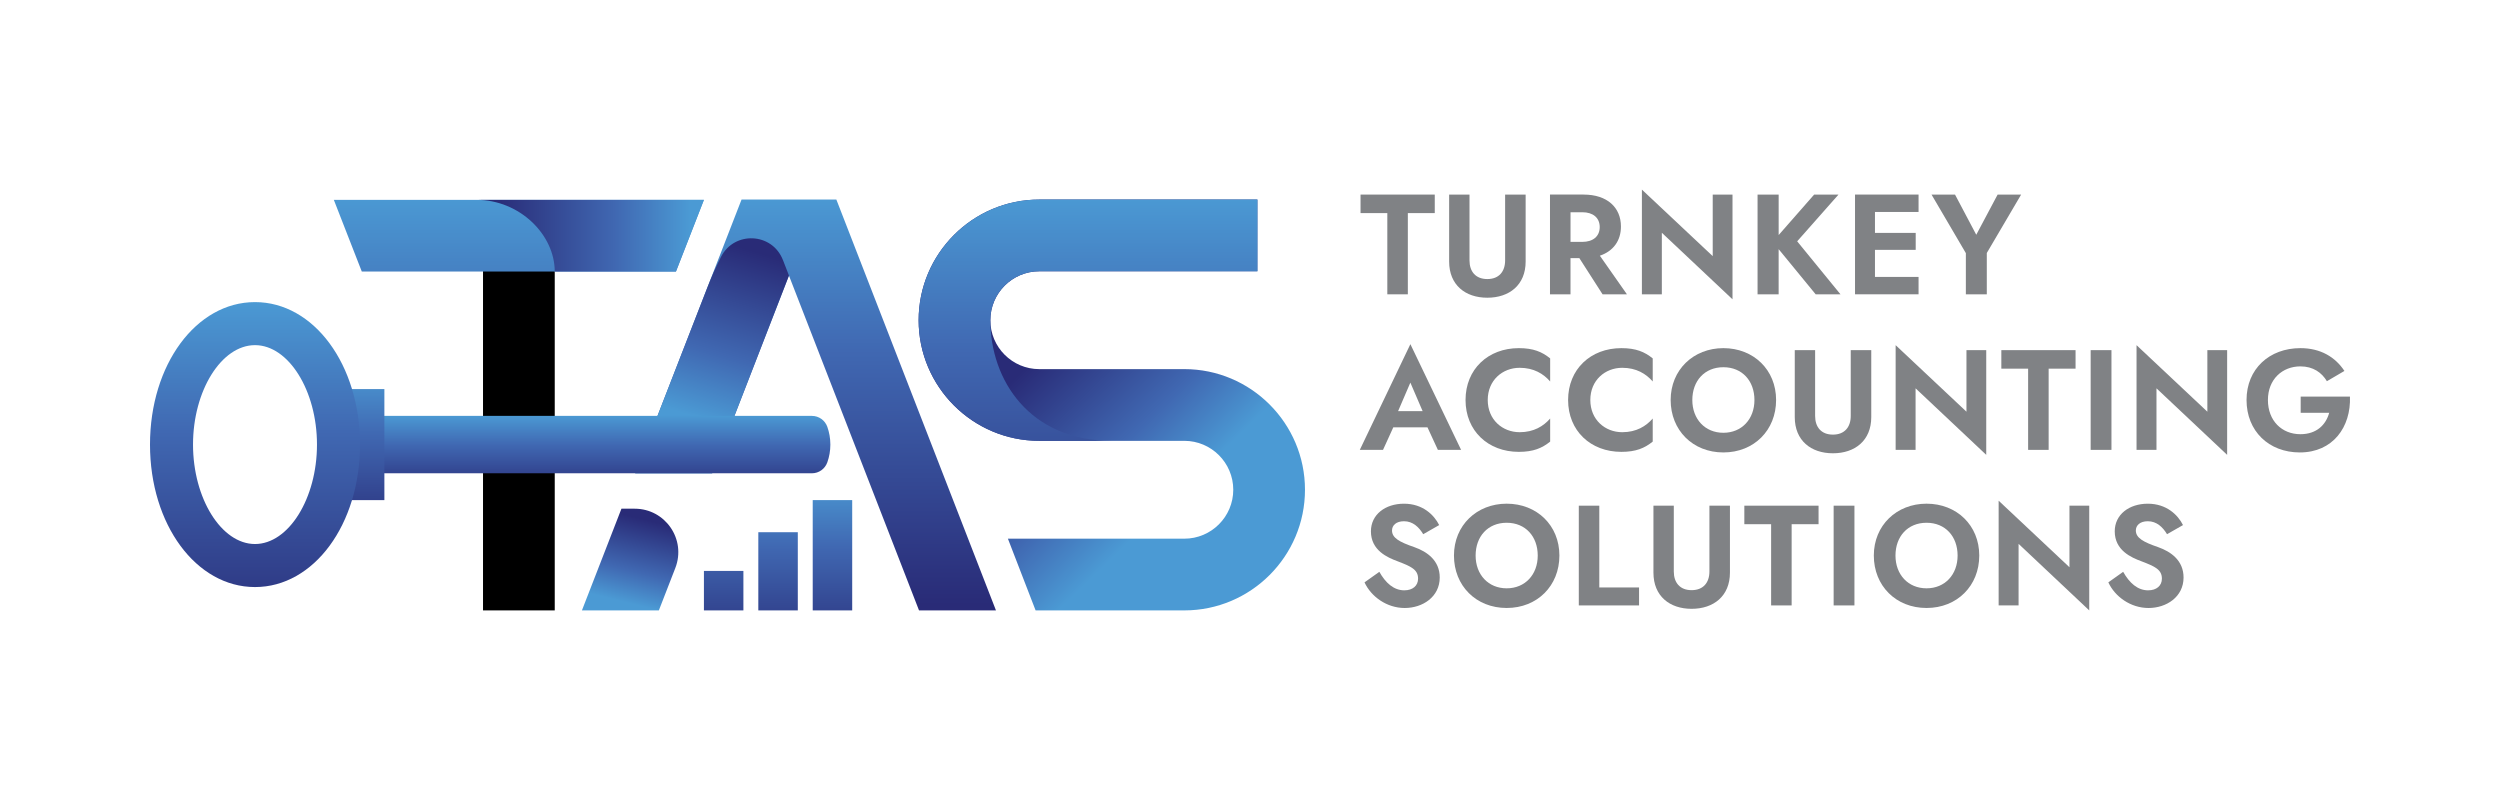
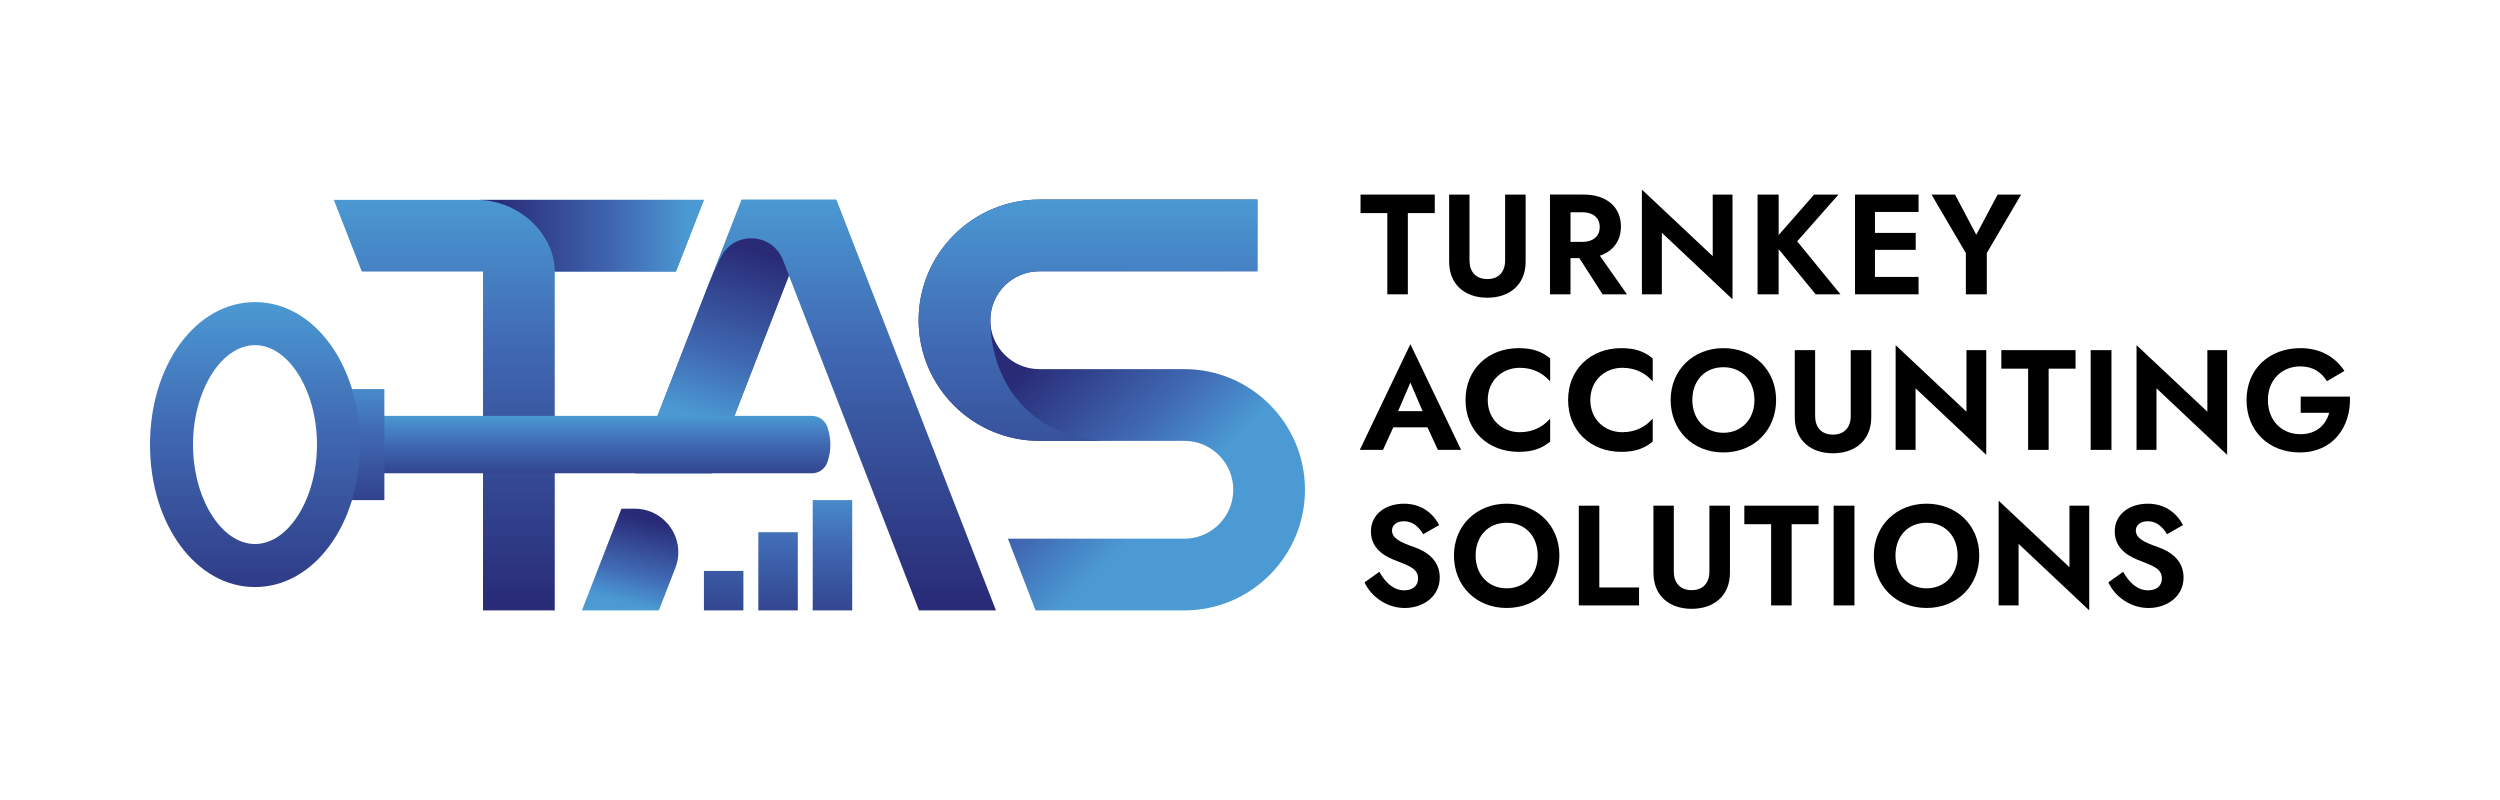
- <svg xmlns="http://www.w3.org/2000/svg" xmlns:xlink="http://www.w3.org/1999/xlink" id="a" viewBox="0 0 1250 400">
+ <svg xmlns="http://www.w3.org/2000/svg" viewBox="0 0 1250 400" fill="none">
+   <path d="M418.18 99.78H370.77L317.6 236.64H356.07L394.47 137.78L459.51 305.2H497.98L418.18 99.78Z" fill="url(#paint0_linear_5252_41064)" />
+   <path d="M391.44 129.97C386.12 116.28 367.12 115.36 360.49 128.47C358.19 133.02 355.88 138.1 353.7 143.71L317.6 236.63H356.07L394.48 137.77L401.65 156.23L391.45 129.96L391.44 129.97Z" fill="url(#paint1_linear_5252_41064)" />
+   <path d="M592.17 305.2H517.8L503.95 269.34H592.17C605.66 269.34 616.63 258.37 616.63 244.88C616.63 231.39 605.66 220.42 592.17 220.42H519.63C486.37 220.42 459.31 193.36 459.31 160.1C459.31 126.84 486.37 99.78 519.63 99.78H628.7V135.64H519.63C506.14 135.64 495.17 146.61 495.17 160.1C495.17 173.59 506.14 184.56 519.63 184.56H592.17C625.43 184.56 652.49 211.62 652.49 244.88C652.49 278.14 625.43 305.2 592.17 305.2V305.2Z" fill="url(#paint2_linear_5252_41064)" />
+   <path d="M277.37 117.85H241.51V305.2H277.37V117.85Z" fill="url(#paint3_linear_5252_41064)" />
+   <path d="M310.72 254.35L290.96 305.2H329.43L337.66 284.01C343.21 269.73 332.67 254.35 317.36 254.35H310.71H310.72Z" fill="url(#paint4_linear_5252_41064)" />
+   <path d="M413.68 213.44C412.52 210.17 409.45 207.95 405.98 207.95H188.42V236.64H405.97C409.44 236.64 412.51 234.43 413.67 231.15C414.64 228.41 415.18 225.42 415.18 222.29C415.18 219.16 414.64 216.18 413.67 213.43L413.68 213.44Z" fill="url(#paint5_linear_5252_41064)" />
+   <path d="M371.7 285.46H351.96V305.2H371.7V285.46Z" fill="url(#paint6_linear_5252_41064)" />
+   <path d="M398.9 266.11H379.16V305.2H398.9V266.11Z" fill="url(#paint7_linear_5252_41064)" />
+   <path d="M426.1 250.05H406.36V305.2H426.1V250.05Z" fill="url(#paint8_linear_5252_41064)" />
+   <path d="M192.19 194.54H166.02V250.06H192.19V194.54Z" fill="url(#paint9_linear_5252_41064)" />
+   <path d="M127.5 293.53C98.06 293.53 75 262.24 75 222.29C75 182.34 98.06 151.05 127.5 151.05C156.94 151.05 180 182.34 180 222.29C180 262.24 156.94 293.53 127.5 293.53ZM127.5 172.57C110.7 172.57 96.51 195.34 96.51 222.29C96.51 249.24 110.7 272.01 127.5 272.01C144.3 272.01 158.49 249.24 158.49 222.29C158.49 195.34 144.3 172.57 127.5 172.57V172.57Z" fill="url(#paint10_linear_5252_41064)" />
+   <path d="M166.91 99.92L180.9 135.78H337.97L351.96 99.92H166.91Z" fill="url(#paint11_linear_5252_41064)" />
+   <path d="M351.96 99.92H238.22C259.78 99.92 277.37 117.29 277.37 135.78H337.97L351.96 99.92Z" fill="url(#paint12_linear_5252_41064)" />
+   <path d="M459.31 160.1C459.31 193.36 486.37 220.42 519.63 220.42H555.9C514.72 220.42 495.17 190.02 495.17 160.1C495.17 146.61 506.14 135.64 519.63 135.64H628.7V99.78H519.63C486.37 99.78 459.31 126.84 459.31 160.1V160.1Z" fill="url(#paint13_linear_5252_41064)" />
+   <path d="M680.26 97.29H717.38V106.55H703.92V147.16H693.66V106.55H680.27V97.29H680.26Z" fill="black" />
+   <path d="M734.75 97.29V130.2C734.75 135.76 737.81 139.53 743.66 139.53C749.51 139.53 752.56 135.75 752.56 130.2V97.29H762.82V130.77C762.82 142.52 754.63 148.86 743.66 148.86C732.69 148.86 724.57 142.52 724.57 130.77V97.29H734.76H734.75Z" fill="black" />
+   <path d="M791.81 97.29C803.64 97.29 810.47 103.77 810.47 113.25C810.47 120.3 806.69 125.57 799.93 127.85L813.46 147.15H801.28L789.67 129.06H785.25V147.15H774.99V97.28H791.8L791.81 97.29ZM785.26 106.12V120.94H791.17C796.44 120.94 799.86 118.23 799.86 113.53C799.86 108.83 796.44 106.12 791.17 106.12H785.26Z" fill="black" />
+   <path d="M866.25 97.29V149.65L830.92 116.38V147.16H820.95V94.8L856.36 128.07V97.3H866.26L866.25 97.29Z" fill="black" />
+   <path d="M889.33 97.29V117.52L907.07 97.29H919.25L898.59 120.66L920.24 147.16H907.84L889.32 124.58V147.16H878.78V97.29H889.32H889.33Z" fill="black" />
+   <path d="M959.28 97.29V105.98H937.48V116.45H957.85V124.93H937.48V138.46H959.28V147.15H927.51V97.28H959.28V97.29Z" fill="black" />
+   <path d="M1010.57 97.29L993.4 126.5V147.16H982.93V126.57L965.76 97.29H977.51L988.13 117.38L998.81 97.29H1010.56H1010.57Z" fill="black" />
+   <path d="M713.74 213.68H696.64L691.51 224.94H679.9L705.19 172.08L730.55 224.94H718.94L713.74 213.68V213.68ZM699.06 205.56H711.31L705.18 191.31L699.05 205.56H699.06Z" fill="black" />
+   <path d="M759.83 216.1C766.88 216.1 771.73 213.11 775.08 209.26V220.8C771.02 224.08 766.67 225.93 759.41 225.93C744.02 225.93 732.77 215.39 732.77 200C732.77 184.61 744.03 174.07 759.41 174.07C766.68 174.07 771.02 175.92 775.08 179.2V190.74C771.73 186.89 766.89 183.9 759.83 183.9C751.28 183.9 743.87 190.1 743.87 200C743.87 209.9 751.28 216.1 759.83 216.1V216.1Z" fill="black" />
+   <path d="M811.12 216.1C818.17 216.1 823.02 213.11 826.36 209.26V220.8C822.3 224.08 817.95 225.93 810.69 225.93C795.3 225.93 784.05 215.39 784.05 200C784.05 184.61 795.31 174.07 810.69 174.07C817.96 174.07 822.3 175.92 826.36 179.2V190.74C823.01 186.89 818.17 183.9 811.12 183.9C802.57 183.9 795.16 190.1 795.16 200C795.16 209.9 802.57 216.1 811.12 216.1V216.1Z" fill="black" />
+   <path d="M861.69 174.07C876.79 174.07 888.05 184.9 888.05 200C888.05 215.1 877.01 226.22 861.69 226.22C846.37 226.22 835.33 215.11 835.33 200C835.33 184.89 846.73 174.07 861.69 174.07ZM861.69 216.39C870.88 216.39 877.22 209.55 877.22 200C877.22 190.45 871.09 183.61 861.69 183.61C852.29 183.61 846.16 190.45 846.16 200C846.16 209.55 852.5 216.39 861.69 216.39Z" fill="black" />
+   <path d="M907.56 175.07V207.98C907.56 213.54 910.62 217.31 916.46 217.31C922.3 217.31 925.37 213.53 925.37 207.98V175.07H935.63V208.55C935.63 220.3 927.44 226.64 916.47 226.64C905.5 226.64 897.38 220.3 897.38 208.55V175.07H907.57H907.56Z" fill="black" />
+   <path d="M993.12 175.07V227.43L957.79 194.16V224.94H947.82V172.58L983.23 205.85V175.08H993.13L993.12 175.07Z" fill="black" />
+   <path d="M1000.66 175.07H1037.78V184.33H1024.32V224.94H1014.06V184.33H1000.67V175.07H1000.66Z" fill="black" />
+   <path d="M1055.73 175.07V224.94H1045.33V175.07H1055.73Z" fill="black" />
+   <path d="M1113.57 175.07V227.43L1078.24 194.16V224.94H1068.27V172.58L1103.68 205.85V175.08H1113.58L1113.57 175.07Z" fill="black" />
+   <path d="M1150.33 198.29H1174.98C1175.55 213.54 1166.43 226.22 1149.91 226.22C1134.38 226.22 1123.27 215.53 1123.27 200C1123.27 184.47 1134.67 174.07 1150.2 174.07C1160.32 174.07 1167.66 178.56 1172.21 185.47L1163.45 190.6C1160.89 186.32 1156.61 183.19 1150.2 183.19C1141.22 183.19 1133.96 189.6 1133.96 200C1133.96 210.4 1140.94 217.1 1150.2 217.1C1158.32 217.1 1162.95 212.4 1164.59 206.41H1150.34V198.29H1150.33Z" fill="black" />
+   <path d="M702.2 295.16C706.33 295.16 709.04 292.88 709.04 289.32C709.04 284.76 705.48 283.19 698.78 280.63C693.79 278.78 685.46 275.22 685.46 265.67C685.46 257.26 692.66 251.85 701.99 251.85C711.32 251.85 717.02 257.41 719.59 262.54L711.61 267.1C709.47 263.54 706.41 260.62 701.99 260.62C698 260.62 696.01 262.76 696.01 265.25C696.01 268.95 699.71 271.02 707.19 273.58C713.67 275.86 719.87 280.35 719.87 288.75C719.87 298.44 711.32 304 702.35 304C693.38 304 685.54 298.3 682.26 291.18L689.67 285.91C692.8 291.47 696.87 295.17 702.21 295.17L702.2 295.16Z" fill="black" />
+   <path d="M753.34 251.84C768.44 251.84 779.7 262.67 779.7 277.77C779.7 292.87 768.66 303.99 753.34 303.99C738.02 303.99 726.98 292.88 726.98 277.77C726.98 262.66 738.38 251.84 753.34 251.84V251.84ZM753.34 294.16C762.53 294.16 768.87 287.32 768.87 277.77C768.87 268.22 762.74 261.38 753.34 261.38C743.94 261.38 737.81 268.22 737.81 277.77C737.81 287.32 744.15 294.16 753.34 294.16Z" fill="black" />
+   <path d="M799.65 252.84V293.73H819.53V302.71H789.4V252.84H799.66H799.65Z" fill="black" />
+   <path d="M836.9 252.84V285.75C836.9 291.31 839.96 295.08 845.8 295.08C851.64 295.08 854.71 291.3 854.71 285.75V252.84H864.97V286.32C864.97 298.07 856.78 304.41 845.81 304.41C834.84 304.41 826.72 298.07 826.72 286.32V252.84H836.91H836.9Z" fill="black" />
+   <path d="M872.16 252.84H909.28V262.1H895.82V302.71H885.56V262.1H872.17V252.84H872.16Z" fill="black" />
+   <path d="M927.22 252.84V302.71H916.82V252.84H927.22V252.84Z" fill="black" />
+   <path d="M963.27 251.84C978.37 251.84 989.63 262.67 989.63 277.77C989.63 292.87 978.59 303.99 963.27 303.99C947.95 303.99 936.91 292.88 936.91 277.77C936.91 262.66 948.31 251.84 963.27 251.84V251.84ZM963.27 294.16C972.46 294.16 978.8 287.32 978.8 277.77C978.8 268.22 972.67 261.38 963.27 261.38C953.87 261.38 947.74 268.22 947.74 277.77C947.74 287.32 954.08 294.16 963.27 294.16Z" fill="black" />
+   <path d="M1044.62 252.84V305.2L1009.29 271.93V302.71H999.32V250.35L1034.73 283.62V252.85H1044.63L1044.62 252.84Z" fill="black" />
+   <path d="M1074.11 295.16C1078.24 295.16 1080.95 292.88 1080.95 289.32C1080.95 284.76 1077.39 283.19 1070.69 280.63C1065.7 278.78 1057.37 275.22 1057.37 265.67C1057.37 257.26 1064.57 251.85 1073.9 251.85C1083.23 251.85 1088.93 257.41 1091.5 262.54L1083.52 267.1C1081.38 263.54 1078.32 260.62 1073.9 260.62C1069.91 260.62 1067.92 262.76 1067.92 265.25C1067.92 268.95 1071.63 271.02 1079.1 273.58C1085.58 275.86 1091.78 280.35 1091.78 288.75C1091.78 298.44 1083.23 304 1074.26 304C1065.29 304 1057.45 298.3 1054.17 291.18L1061.58 285.91C1064.71 291.47 1068.78 295.17 1074.12 295.17L1074.11 295.16Z" fill="black" />
  <defs>
-     <style>.p{fill:url(#l);}.q{fill:url(#c);}.r{fill:url(#m);}.s{fill:url(#f);}.t{fill:url(#g);}.u{fill:url(#b);}.v{fill:url(#i);}.w{fill:url(#h);}.x{fill:#808285;}.y{fill:url(#d);}.a`{fill:url(#e);}.aa{fill:url(#n);}.ab{fill:url(#j);}.ac{fill:url(#o);}.ad{fill:url(#k);}</style>
-     <linearGradient id="b" x1="407.79" y1="97.2" x2="407.79" y2="302.37" gradientTransform="matrix(1, 0, 0, 1, 0, 0)" gradientUnits="userSpaceOnUse">
-       <stop offset="0" stop-color="#4b9ad4" />
-       <stop offset=".38" stop-color="#4068b2" />
-       <stop offset="1" stop-color="#292b77" />
+     <linearGradient id="paint0_linear_5252_41064" x1="407.79" y1="97.2" x2="407.79" y2="302.37" gradientUnits="userSpaceOnUse">
+       <stop stop-color="#4B9AD4" />
+       <stop offset="0.38" stop-color="#4068B2" />
+       <stop offset="1" stop-color="#292B77" />
    </linearGradient>
-     <linearGradient id="c" x1="355.34" y1="210.72" x2="380.55" y2="126.67" xlink:href="#b" />
-     <linearGradient id="d" x1="603.26" y1="233.45" x2="534.74" y2="162.74" xlink:href="#b" />
-     <linearGradient id="e" x1="259.43" y1="97.2" x2="259.43" y2="302.37" xlink:href="#b" />
-     <linearGradient id="f" x1="312.77" y1="301.21" x2="323" y2="259.91" xlink:href="#b" />
-     <linearGradient id="g" x1="301.81" y1="207.55" x2="301.81" y2="246.96" xlink:href="#b" />
-     <linearGradient id="h" x1="361.83" y1="238.9" x2="361.83" y2="329.51" xlink:href="#b" />
-     <linearGradient id="i" x1="389.03" y1="238.9" x2="389.03" y2="329.51" xlink:href="#b" />
-     <linearGradient id="j" x1="416.23" y1="238.9" x2="416.23" y2="329.51" xlink:href="#b" />
-     <linearGradient id="k" x1="179.11" y1="184.61" x2="179.11" y2="270.08" xlink:href="#b" />
-     <linearGradient id="l" x1="127.5" y1="150.03" x2="127.5" y2="322.94" xlink:href="#b" />
-     <linearGradient id="m" x1="259.43" y1="97.2" x2="259.43" y2="302.37" xlink:href="#b" />
-     <linearGradient id="n" x1="344.92" y1="117.85" x2="247.28" y2="117.85" xlink:href="#b" />
-     <linearGradient id="o" x1="544.01" y1="97.2" x2="544.01" y2="302.37" xlink:href="#b" />
+     <linearGradient id="paint1_linear_5252_41064" x1="355.34" y1="210.72" x2="380.55" y2="126.67" gradientUnits="userSpaceOnUse">
+       <stop stop-color="#4B9AD4" />
+       <stop offset="0.38" stop-color="#4068B2" />
+       <stop offset="1" stop-color="#292B77" />
+     </linearGradient>
+     <linearGradient id="paint2_linear_5252_41064" x1="603.26" y1="233.45" x2="534.74" y2="162.74" gradientUnits="userSpaceOnUse">
+       <stop stop-color="#4B9AD4" />
+       <stop offset="0.38" stop-color="#4068B2" />
+       <stop offset="1" stop-color="#292B77" />
+     </linearGradient>
+     <linearGradient id="paint3_linear_5252_41064" x1="259.43" y1="97.2" x2="259.43" y2="302.37" gradientUnits="userSpaceOnUse">
+       <stop stop-color="#4B9AD4" />
+       <stop offset="0.38" stop-color="#4068B2" />
+       <stop offset="1" stop-color="#292B77" />
+     </linearGradient>
+     <linearGradient id="paint4_linear_5252_41064" x1="312.77" y1="301.21" x2="323" y2="259.91" gradientUnits="userSpaceOnUse">
+       <stop stop-color="#4B9AD4" />
+       <stop offset="0.38" stop-color="#4068B2" />
+       <stop offset="1" stop-color="#292B77" />
+     </linearGradient>
+     <linearGradient id="paint5_linear_5252_41064" x1="301.81" y1="207.55" x2="301.81" y2="246.96" gradientUnits="userSpaceOnUse">
+       <stop stop-color="#4B9AD4" />
+       <stop offset="0.38" stop-color="#4068B2" />
+       <stop offset="1" stop-color="#292B77" />
+     </linearGradient>
+     <linearGradient id="paint6_linear_5252_41064" x1="361.83" y1="238.9" x2="361.83" y2="329.51" gradientUnits="userSpaceOnUse">
+       <stop stop-color="#4B9AD4" />
+       <stop offset="0.38" stop-color="#4068B2" />
+       <stop offset="1" stop-color="#292B77" />
+     </linearGradient>
+     <linearGradient id="paint7_linear_5252_41064" x1="389.03" y1="238.9" x2="389.03" y2="329.51" gradientUnits="userSpaceOnUse">
+       <stop stop-color="#4B9AD4" />
+       <stop offset="0.38" stop-color="#4068B2" />
+       <stop offset="1" stop-color="#292B77" />
+     </linearGradient>
+     <linearGradient id="paint8_linear_5252_41064" x1="416.23" y1="238.9" x2="416.23" y2="329.51" gradientUnits="userSpaceOnUse">
+       <stop stop-color="#4B9AD4" />
+       <stop offset="0.38" stop-color="#4068B2" />
+       <stop offset="1" stop-color="#292B77" />
+     </linearGradient>
+     <linearGradient id="paint9_linear_5252_41064" x1="179.11" y1="184.61" x2="179.11" y2="270.08" gradientUnits="userSpaceOnUse">
+       <stop stop-color="#4B9AD4" />
+       <stop offset="0.38" stop-color="#4068B2" />
+       <stop offset="1" stop-color="#292B77" />
+     </linearGradient>
+     <linearGradient id="paint10_linear_5252_41064" x1="127.5" y1="150.03" x2="127.5" y2="322.94" gradientUnits="userSpaceOnUse">
+       <stop stop-color="#4B9AD4" />
+       <stop offset="0.38" stop-color="#4068B2" />
+       <stop offset="1" stop-color="#292B77" />
+     </linearGradient>
+     <linearGradient id="paint11_linear_5252_41064" x1="259.43" y1="97.2" x2="259.43" y2="302.37" gradientUnits="userSpaceOnUse">
+       <stop stop-color="#4B9AD4" />
+       <stop offset="0.38" stop-color="#4068B2" />
+       <stop offset="1" stop-color="#292B77" />
+     </linearGradient>
+     <linearGradient id="paint12_linear_5252_41064" x1="344.92" y1="117.85" x2="247.28" y2="117.85" gradientUnits="userSpaceOnUse">
+       <stop stop-color="#4B9AD4" />
+       <stop offset="0.38" stop-color="#4068B2" />
+       <stop offset="1" stop-color="#292B77" />
+     </linearGradient>
+     <linearGradient id="paint13_linear_5252_41064" x1="544.01" y1="97.2" x2="544.01" y2="302.37" gradientUnits="userSpaceOnUse">
+       <stop stop-color="#4B9AD4" />
+       <stop offset="0.38" stop-color="#4068B2" />
+       <stop offset="1" stop-color="#292B77" />
+     </linearGradient>
  </defs>
-   <g>
-     <polygon class="u" points="418.18 99.78 370.77 99.78 317.6 236.64 356.07 236.64 394.47 137.78 459.51 305.2 497.98 305.2 418.18 99.78" />
-     <path class="q" d="M391.44,129.97c-5.32-13.69-24.32-14.61-30.95-1.5-2.3,4.55-4.61,9.63-6.79,15.24h0l-36.1,92.92h38.47l38.41-98.86,7.17,18.46h0l-10.2-26.27Z" />
-     <path class="y" d="M592.17,305.2h-74.37l-13.85-35.86h88.22c13.49,0,24.46-10.97,24.46-24.46s-10.97-24.46-24.46-24.46h-72.54c-33.26,0-60.32-27.06-60.32-60.32s27.06-60.32,60.32-60.32h109.07v35.86h-109.07c-13.49,0-24.46,10.97-24.46,24.46s10.97,24.46,24.46,24.46h72.54c33.26,0,60.32,27.06,60.32,60.32s-27.06,60.32-60.32,60.32Z" />
-     <rect class="a`" x="241.51" y="117.85" width="35.86" height="187.35" />
-     <path class="s" d="M310.72,254.35l-19.76,50.85h38.47l8.23-21.19c5.55-14.28-4.99-29.66-20.3-29.66h-6.65Z" />
-     <path class="t" d="M413.68,213.44c-1.16-3.27-4.23-5.49-7.7-5.49H188.42v28.69h217.55c3.47,0,6.54-2.21,7.7-5.49,.97-2.74,1.51-5.73,1.51-8.86s-.54-6.11-1.51-8.86Z" />
-     <rect class="w" x="351.96" y="285.46" width="19.74" height="19.74" />
-     <rect class="v" x="379.16" y="266.11" width="19.74" height="39.09" />
-     <rect class="ab" x="406.36" y="250.05" width="19.74" height="55.15" />
-     <rect class="ad" x="166.02" y="194.54" width="26.17" height="55.52" />
-     <path class="p" d="M127.5,293.53c-29.44,0-52.5-31.29-52.5-71.24s23.06-71.24,52.5-71.24,52.5,31.29,52.5,71.24-23.06,71.24-52.5,71.24Zm0-120.96c-16.8,0-30.99,22.77-30.99,49.72s14.19,49.72,30.99,49.72,30.99-22.77,30.99-49.72-14.19-49.72-30.99-49.72Z" />
-     <polygon class="r" points="166.91 99.92 180.9 135.78 337.97 135.78 351.96 99.92 166.91 99.92" />
-     <path class="aa" d="M351.96,99.92h-113.74c21.56,0,39.15,17.37,39.15,35.86h60.6l13.99-35.86Z" />
-     <path class="ac" d="M459.31,160.1c0,33.26,27.06,60.32,60.32,60.32h36.27c-41.18,0-60.73-30.4-60.73-60.32,0-13.49,10.97-24.46,24.46-24.46h109.07v-35.86h-109.07c-33.26,0-60.32,27.06-60.32,60.32Z" />
-   </g>
-   <g>
-     <path class="x" d="M680.26,97.29h37.12v9.26h-13.46v40.61h-10.26v-40.61h-13.39v-9.26Z" />
-     <path class="x" d="M734.75,97.29v32.91c0,5.56,3.06,9.33,8.91,9.33s8.9-3.78,8.9-9.33v-32.91h10.26v33.48c0,11.75-8.19,18.09-19.16,18.09s-19.09-6.34-19.09-18.09v-33.48h10.19Z" />
-     <path class="x" d="M791.81,97.29c11.83,0,18.66,6.48,18.66,15.96,0,7.05-3.78,12.32-10.54,14.6l13.53,19.3h-12.18l-11.61-18.09h-4.42v18.09h-10.26v-49.87h16.81Zm-6.55,8.83v14.82h5.91c5.27,0,8.69-2.71,8.69-7.41s-3.42-7.41-8.69-7.41h-5.91Z" />
-     <path class="x" d="M866.25,97.29v52.36l-35.33-33.27v30.78h-9.97v-52.36l35.41,33.27v-30.77h9.9Z" />
-     <path class="x" d="M889.33,97.29v20.23l17.74-20.23h12.18l-20.66,23.37,21.65,26.5h-12.4l-18.52-22.58v22.58h-10.54v-49.87h10.54Z" />
-     <path class="x" d="M959.28,97.29v8.69h-21.8v10.47h20.37v8.48h-20.37v13.53h21.8v8.69h-31.77v-49.87h31.77Z" />
-     <path class="x" d="M1010.57,97.29l-17.17,29.21v20.66h-10.47v-20.59l-17.17-29.28h11.75l10.62,20.09,10.68-20.09h11.75Z" />
-     <path class="x" d="M713.74,213.68h-17.1l-5.13,11.26h-11.61l25.29-52.86,25.36,52.86h-11.61l-5.2-11.26Zm-14.68-8.12h12.25l-6.13-14.25-6.13,14.25Z" />
-     <path class="x" d="M759.83,216.1c7.05,0,11.9-2.99,15.25-6.84v11.54c-4.06,3.28-8.41,5.13-15.67,5.13-15.39,0-26.64-10.54-26.64-25.93s11.26-25.93,26.64-25.93c7.27,0,11.61,1.85,15.67,5.13v11.54c-3.35-3.85-8.19-6.84-15.25-6.84-8.55,0-15.96,6.2-15.96,16.1s7.41,16.1,15.96,16.1Z" />
-     <path class="x" d="M811.12,216.1c7.05,0,11.9-2.99,15.24-6.84v11.54c-4.06,3.28-8.41,5.13-15.67,5.13-15.39,0-26.64-10.54-26.64-25.93s11.26-25.93,26.64-25.93c7.27,0,11.61,1.85,15.67,5.13v11.54c-3.35-3.85-8.19-6.84-15.24-6.84-8.55,0-15.96,6.2-15.96,16.1s7.41,16.1,15.96,16.1Z" />
-     <path class="x" d="M861.69,174.07c15.1,0,26.36,10.83,26.36,25.93s-11.04,26.22-26.36,26.22-26.36-11.11-26.36-26.22,11.4-25.93,26.36-25.93Zm0,42.32c9.19,0,15.53-6.84,15.53-16.39s-6.13-16.39-15.53-16.39-15.53,6.84-15.53,16.39,6.34,16.39,15.53,16.39Z" />
-     <path class="x" d="M907.56,175.07v32.91c0,5.56,3.06,9.33,8.9,9.33s8.91-3.78,8.91-9.33v-32.91h10.26v33.48c0,11.75-8.19,18.09-19.16,18.09s-19.09-6.34-19.09-18.09v-33.48h10.19Z" />
-     <path class="x" d="M993.12,175.07v52.36l-35.33-33.27v30.78h-9.97v-52.36l35.41,33.27v-30.77h9.9Z" />
-     <path class="x" d="M1000.66,175.07h37.12v9.26h-13.46v40.61h-10.26v-40.61h-13.39v-9.26Z" />
-     <path class="x" d="M1055.73,175.07v49.87h-10.4v-49.87h10.4Z" />
-     <path class="x" d="M1113.57,175.07v52.36l-35.33-33.27v30.78h-9.97v-52.36l35.41,33.27v-30.77h9.9Z" />
-     <path class="x" d="M1150.33,198.29h24.65c.57,15.25-8.55,27.93-25.07,27.93-15.53,0-26.64-10.69-26.64-26.22s11.4-25.93,26.93-25.93c10.12,0,17.46,4.49,22.01,11.4l-8.76,5.13c-2.56-4.28-6.84-7.41-13.25-7.41-8.98,0-16.24,6.41-16.24,16.81s6.98,17.1,16.24,17.1c8.12,0,12.75-4.7,14.39-10.69h-14.25v-8.12Z" />
-     <path class="x" d="M702.2,295.16c4.13,0,6.84-2.28,6.84-5.84,0-4.56-3.56-6.13-10.26-8.69-4.99-1.85-13.32-5.41-13.32-14.96,0-8.41,7.2-13.82,16.53-13.82s15.03,5.56,17.6,10.69l-7.98,4.56c-2.14-3.56-5.2-6.48-9.62-6.48-3.99,0-5.98,2.14-5.98,4.63,0,3.7,3.7,5.77,11.18,8.33,6.48,2.28,12.68,6.77,12.68,15.17,0,9.69-8.55,15.25-17.52,15.25s-16.81-5.7-20.09-12.82l7.41-5.27c3.13,5.56,7.2,9.26,12.54,9.26Z" />
-     <path class="x" d="M753.34,251.84c15.1,0,26.36,10.83,26.36,25.93s-11.04,26.22-26.36,26.22-26.36-11.11-26.36-26.22,11.4-25.93,26.36-25.93Zm0,42.32c9.19,0,15.53-6.84,15.53-16.39s-6.13-16.39-15.53-16.39-15.53,6.84-15.53,16.39,6.34,16.39,15.53,16.39Z" />
-     <path class="x" d="M799.65,252.84v40.89h19.88v8.98h-30.13v-49.87h10.26Z" />
-     <path class="x" d="M836.9,252.84v32.91c0,5.56,3.06,9.33,8.9,9.33s8.91-3.78,8.91-9.33v-32.91h10.26v33.48c0,11.75-8.19,18.09-19.16,18.09s-19.09-6.34-19.09-18.09v-33.48h10.19Z" />
-     <path class="x" d="M872.16,252.84h37.12v9.26h-13.46v40.61h-10.26v-40.61h-13.39v-9.26Z" />
-     <path class="x" d="M927.22,252.84v49.87h-10.4v-49.87h10.4Z" />
-     <path class="x" d="M963.27,251.84c15.1,0,26.36,10.83,26.36,25.93s-11.04,26.22-26.36,26.22-26.36-11.11-26.36-26.22,11.4-25.93,26.36-25.93Zm0,42.32c9.19,0,15.53-6.84,15.53-16.39s-6.13-16.39-15.53-16.39-15.53,6.84-15.53,16.39,6.34,16.39,15.53,16.39Z" />
-     <path class="x" d="M1044.62,252.84v52.36l-35.33-33.27v30.78h-9.97v-52.36l35.41,33.27v-30.77h9.9Z" />
-     <path class="x" d="M1074.11,295.16c4.13,0,6.84-2.28,6.84-5.84,0-4.56-3.56-6.13-10.26-8.69-4.99-1.85-13.32-5.41-13.32-14.96,0-8.41,7.2-13.82,16.53-13.82s15.03,5.56,17.6,10.69l-7.98,4.56c-2.14-3.56-5.2-6.48-9.62-6.48-3.99,0-5.98,2.14-5.98,4.63,0,3.7,3.71,5.77,11.18,8.33,6.48,2.28,12.68,6.77,12.68,15.17,0,9.69-8.55,15.25-17.52,15.25s-16.81-5.7-20.09-12.82l7.41-5.27c3.13,5.56,7.2,9.26,12.54,9.26Z" />
-   </g>
</svg>
